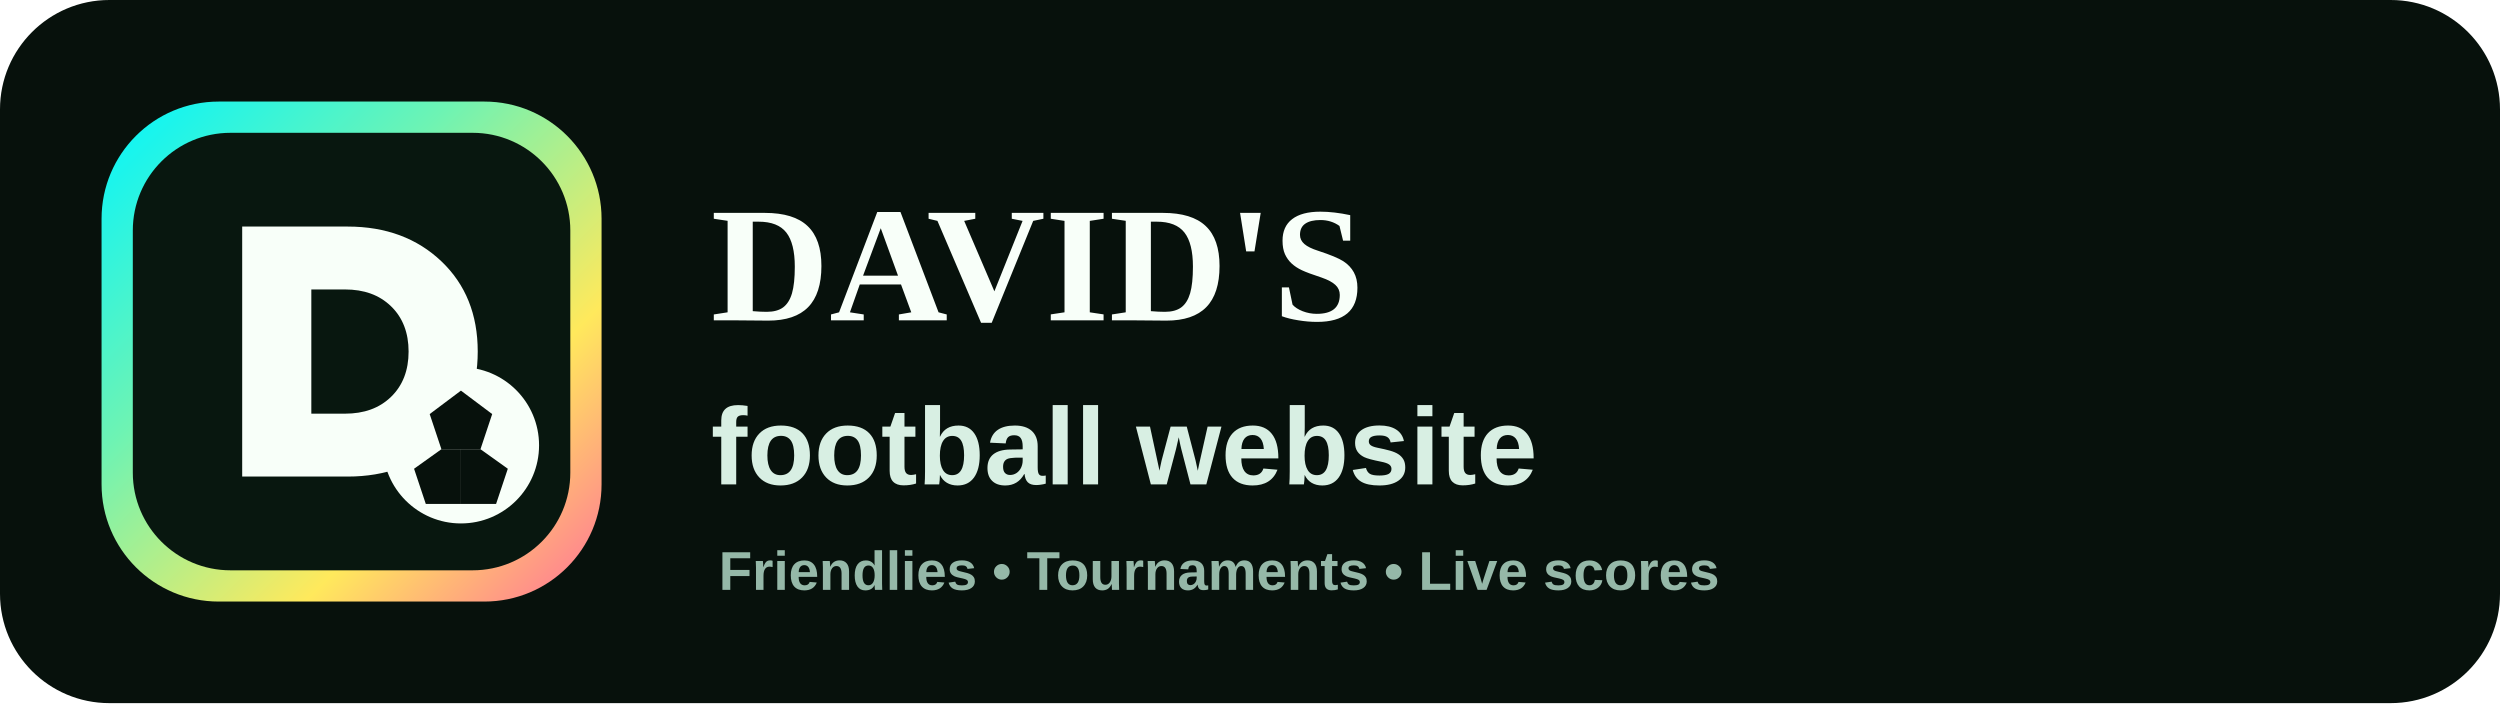
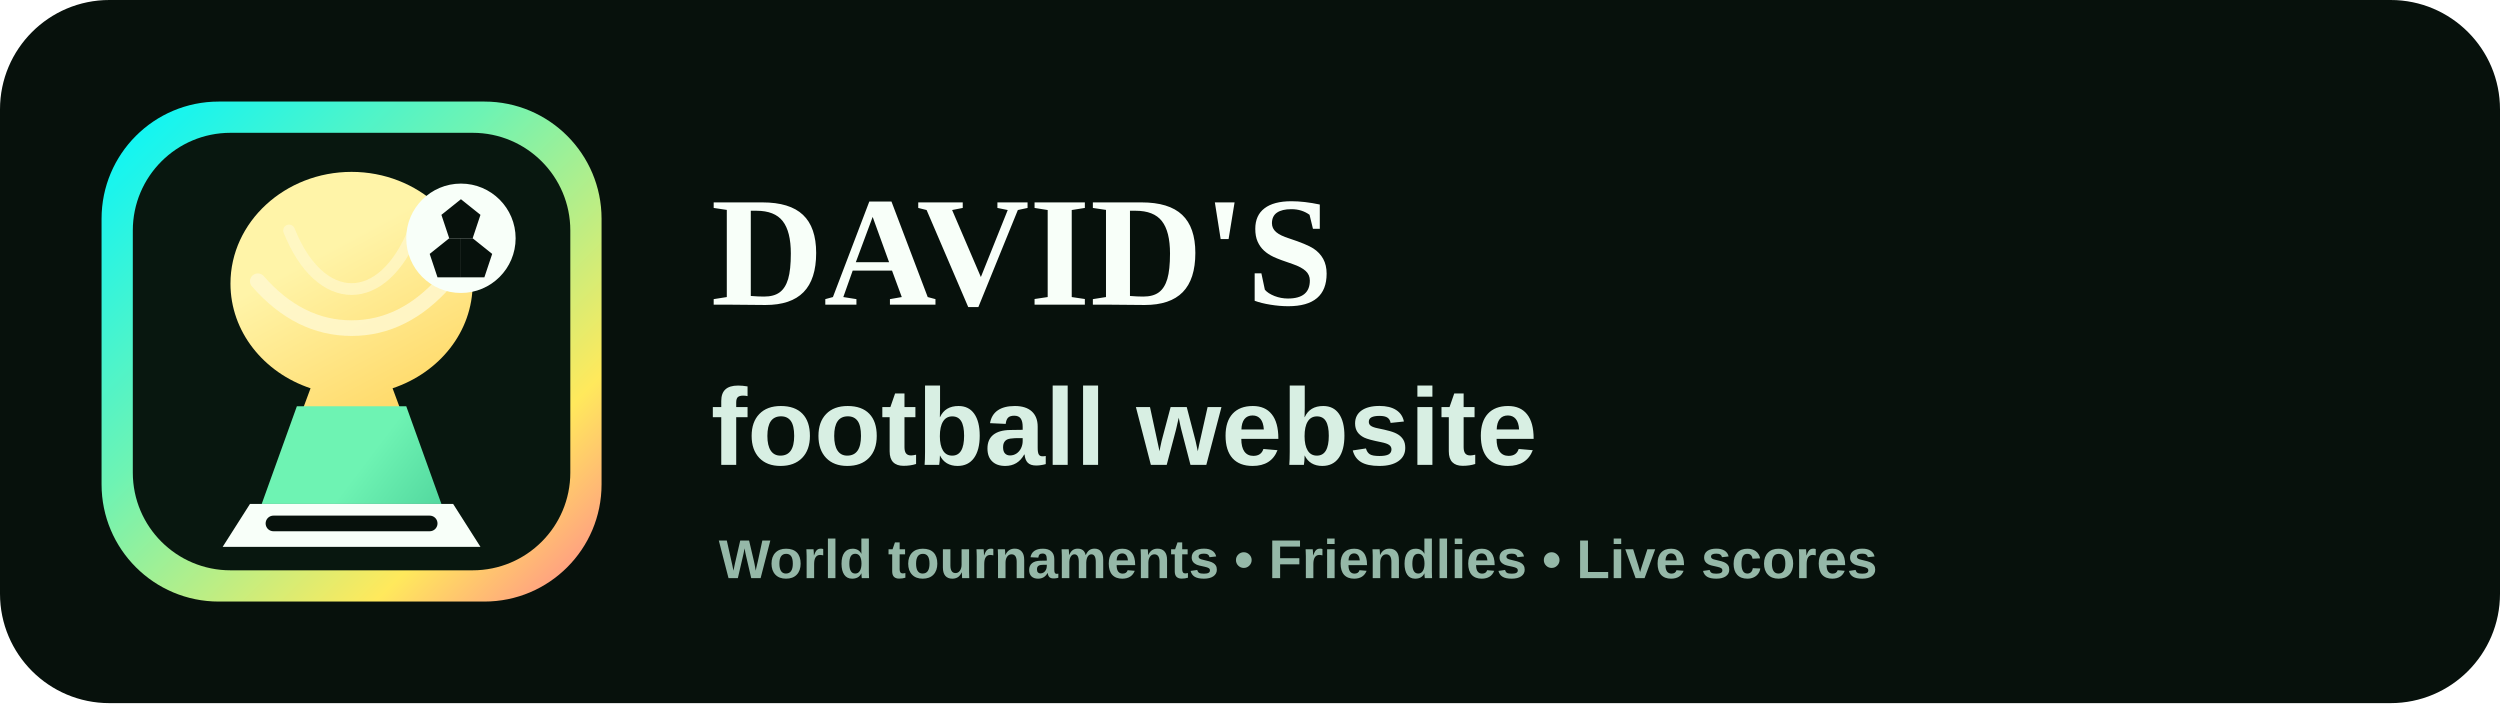
<svg xmlns="http://www.w3.org/2000/svg" viewBox="0 0 640 180" role="img" aria-labelledby="title desc">
  <defs>
-     <linearGradient id="rainbow" x1="0" y1="0" x2="180" y2="180" gradientUnits="userSpaceOnUse">
+     <linearGradient id="edge" x1="0" y1="0" x2="180" y2="180" gradientUnits="userSpaceOnUse">
      <stop offset="0" stop-color="#00f5ff" />
-       <stop offset="0.25" stop-color="#6ef3b3" />
-       <stop offset="0.5" stop-color="#ffe95c" />
-       <stop offset="0.75" stop-color="#ff5aa5" />
+       <stop offset="0.28" stop-color="#6ef3b3" />
+       <stop offset="0.55" stop-color="#ffe95c" />
+       <stop offset="0.78" stop-color="#ff5aa5" />
      <stop offset="1" stop-color="#8b5cff" />
+     </linearGradient>
+     <linearGradient id="gold" x1="58" y1="38" x2="116" y2="146" gradientUnits="userSpaceOnUse">
+       <stop offset="0" stop-color="#fff4a8" />
+       <stop offset="0.45" stop-color="#ffd35a" />
+       <stop offset="1" stop-color="#f6943d" />
+     </linearGradient>
+     <linearGradient id="green" x1="60" y1="102" x2="126" y2="152" gradientUnits="userSpaceOnUse">
+       <stop offset="0" stop-color="#6ef3b3" />
+       <stop offset="1" stop-color="#098f68" />
    </linearGradient>
  </defs>
  <rect width="640" height="180" rx="28" fill="#07110c" />
  <g transform="translate(26 26)">
-     <rect width="128" height="128" rx="30" fill="url(#rainbow)" />
+     <rect width="128" height="128" rx="30" fill="url(#edge)" />
    <rect x="8" y="8" width="112" height="112" rx="25" fill="#08170f" />
-     <path d="M36 96V32h27c9.8 0 17.8 3 24 8.9 6.2 5.9 9.3 13.6 9.3 23.1S93.2 81.3 87 87.1C80.8 93 72.8 96 63 96H36Zm17.7-16.1h8.6c4.9 0 8.8-1.4 11.8-4.3 3-2.9 4.5-6.8 4.5-11.6s-1.5-8.7-4.5-11.6c-3-2.9-6.9-4.3-11.8-4.3h-8.6v31.8Z" fill="#f8fff9" />
-     <circle cx="92" cy="88" r="20" fill="#f8fff9" />
-     <path d="M92 74 100 80 97 89H87L84 80 92 74Z" fill="#07110c" />
-     <path d="M87 89 80 94 83 103H92V89h-5Z" fill="#07110c" />
-     <path d="M97 89H92v14h9L104 94 97 89Z" fill="#07110c" />
+     <path d="M64 18c17 0 31 12.8 31 28.6 0 12.3-8.5 22.8-20.5 26.8L84 99H44l9.5-25.6C41.5 69.4 33 58.9 33 46.6 33 30.8 47 18 64 18Z" fill="url(#gold)" />
+     <path d="M40 46c7 8 15 12 24 12s17-4 24-12" fill="none" stroke="#fff8cf" stroke-width="4" stroke-linecap="round" opacity="0.85" />
+     <path d="M48 33c4 10 10 15 16 15s12-5 16-15" fill="none" stroke="#fff8cf" stroke-width="3" stroke-linecap="round" opacity="0.7" />
+     <path d="M50 78h28l9 25H41l9-25Z" fill="url(#green)" />
+     <path d="M38 103h52l7 11H31l7-11Z" fill="#f8fff9" />
+     <path d="M44 108h40" fill="none" stroke="#07110c" stroke-width="4" stroke-linecap="round" />
+     <circle cx="92" cy="35" r="14" fill="#f8fff9" />
+     <path d="M92 25 97 29 95 35H89L87 29 92 25Z" fill="#07110c" />
+     <path d="M89 35 84 39 86 45H92V35h-3Z" fill="#07110c" />
+     <path d="M95 35H92v10h6l2-6-5-4Z" fill="#07110c" />
  </g>
-   <text x="182" y="82" fill="#f8fff9" font-family="Georgia, 'Times New Roman', serif" font-size="42" font-weight="700">
+   <text x="182" y="78" fill="#f8fff9" font-family="Georgia, 'Times New Roman', serif" font-size="40" font-weight="700">
    DAVID'S
  </text>
-   <text x="182" y="124" fill="#d8efe3" font-family="Verdana, Arial, sans-serif" font-size="28" font-weight="700">
+   <text x="182" y="119" fill="#d8efe3" font-family="Verdana, Arial, sans-serif" font-size="28" font-weight="700">
    football website
  </text>
-   <text x="184" y="151" fill="#95b8a8" font-family="Verdana, Arial, sans-serif" font-size="14" font-weight="700">
-     Friendlies • Tournaments • Live scores
+   <text x="184" y="148" fill="#95b8a8" font-family="Verdana, Arial, sans-serif" font-size="14" font-weight="700">
+     World tournaments • Friendlies • Live scores
  </text>
</svg>
